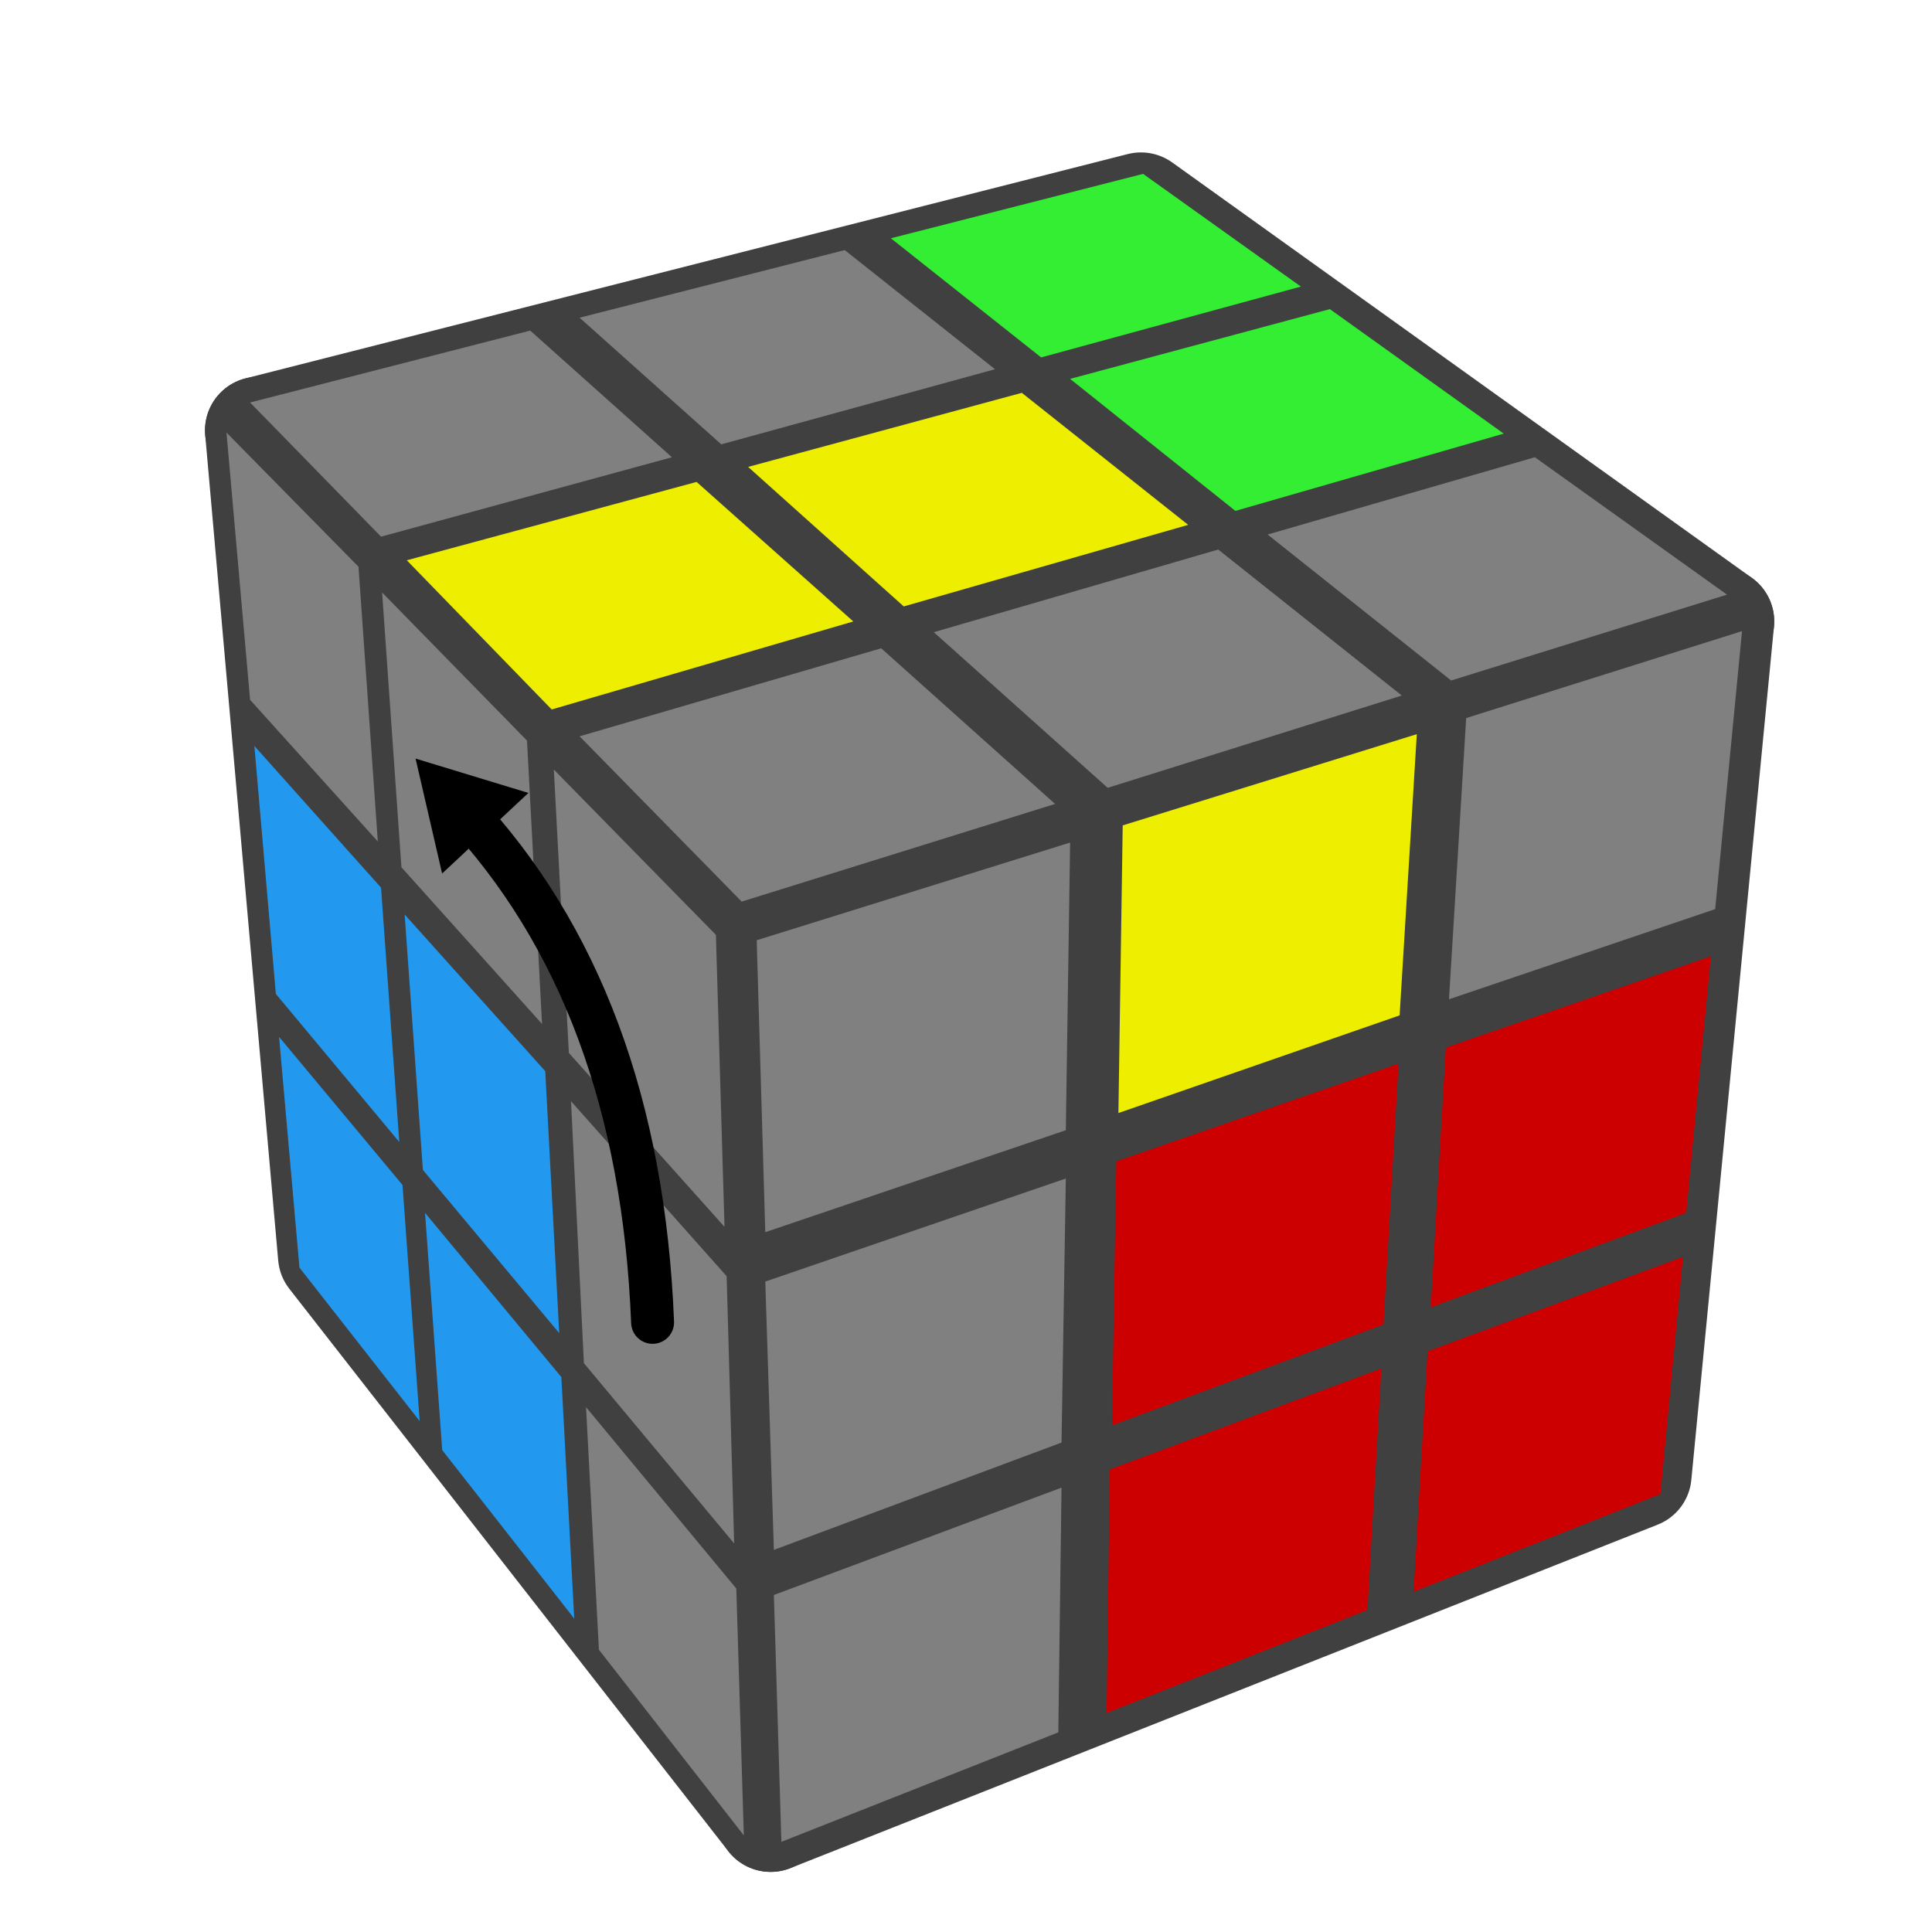
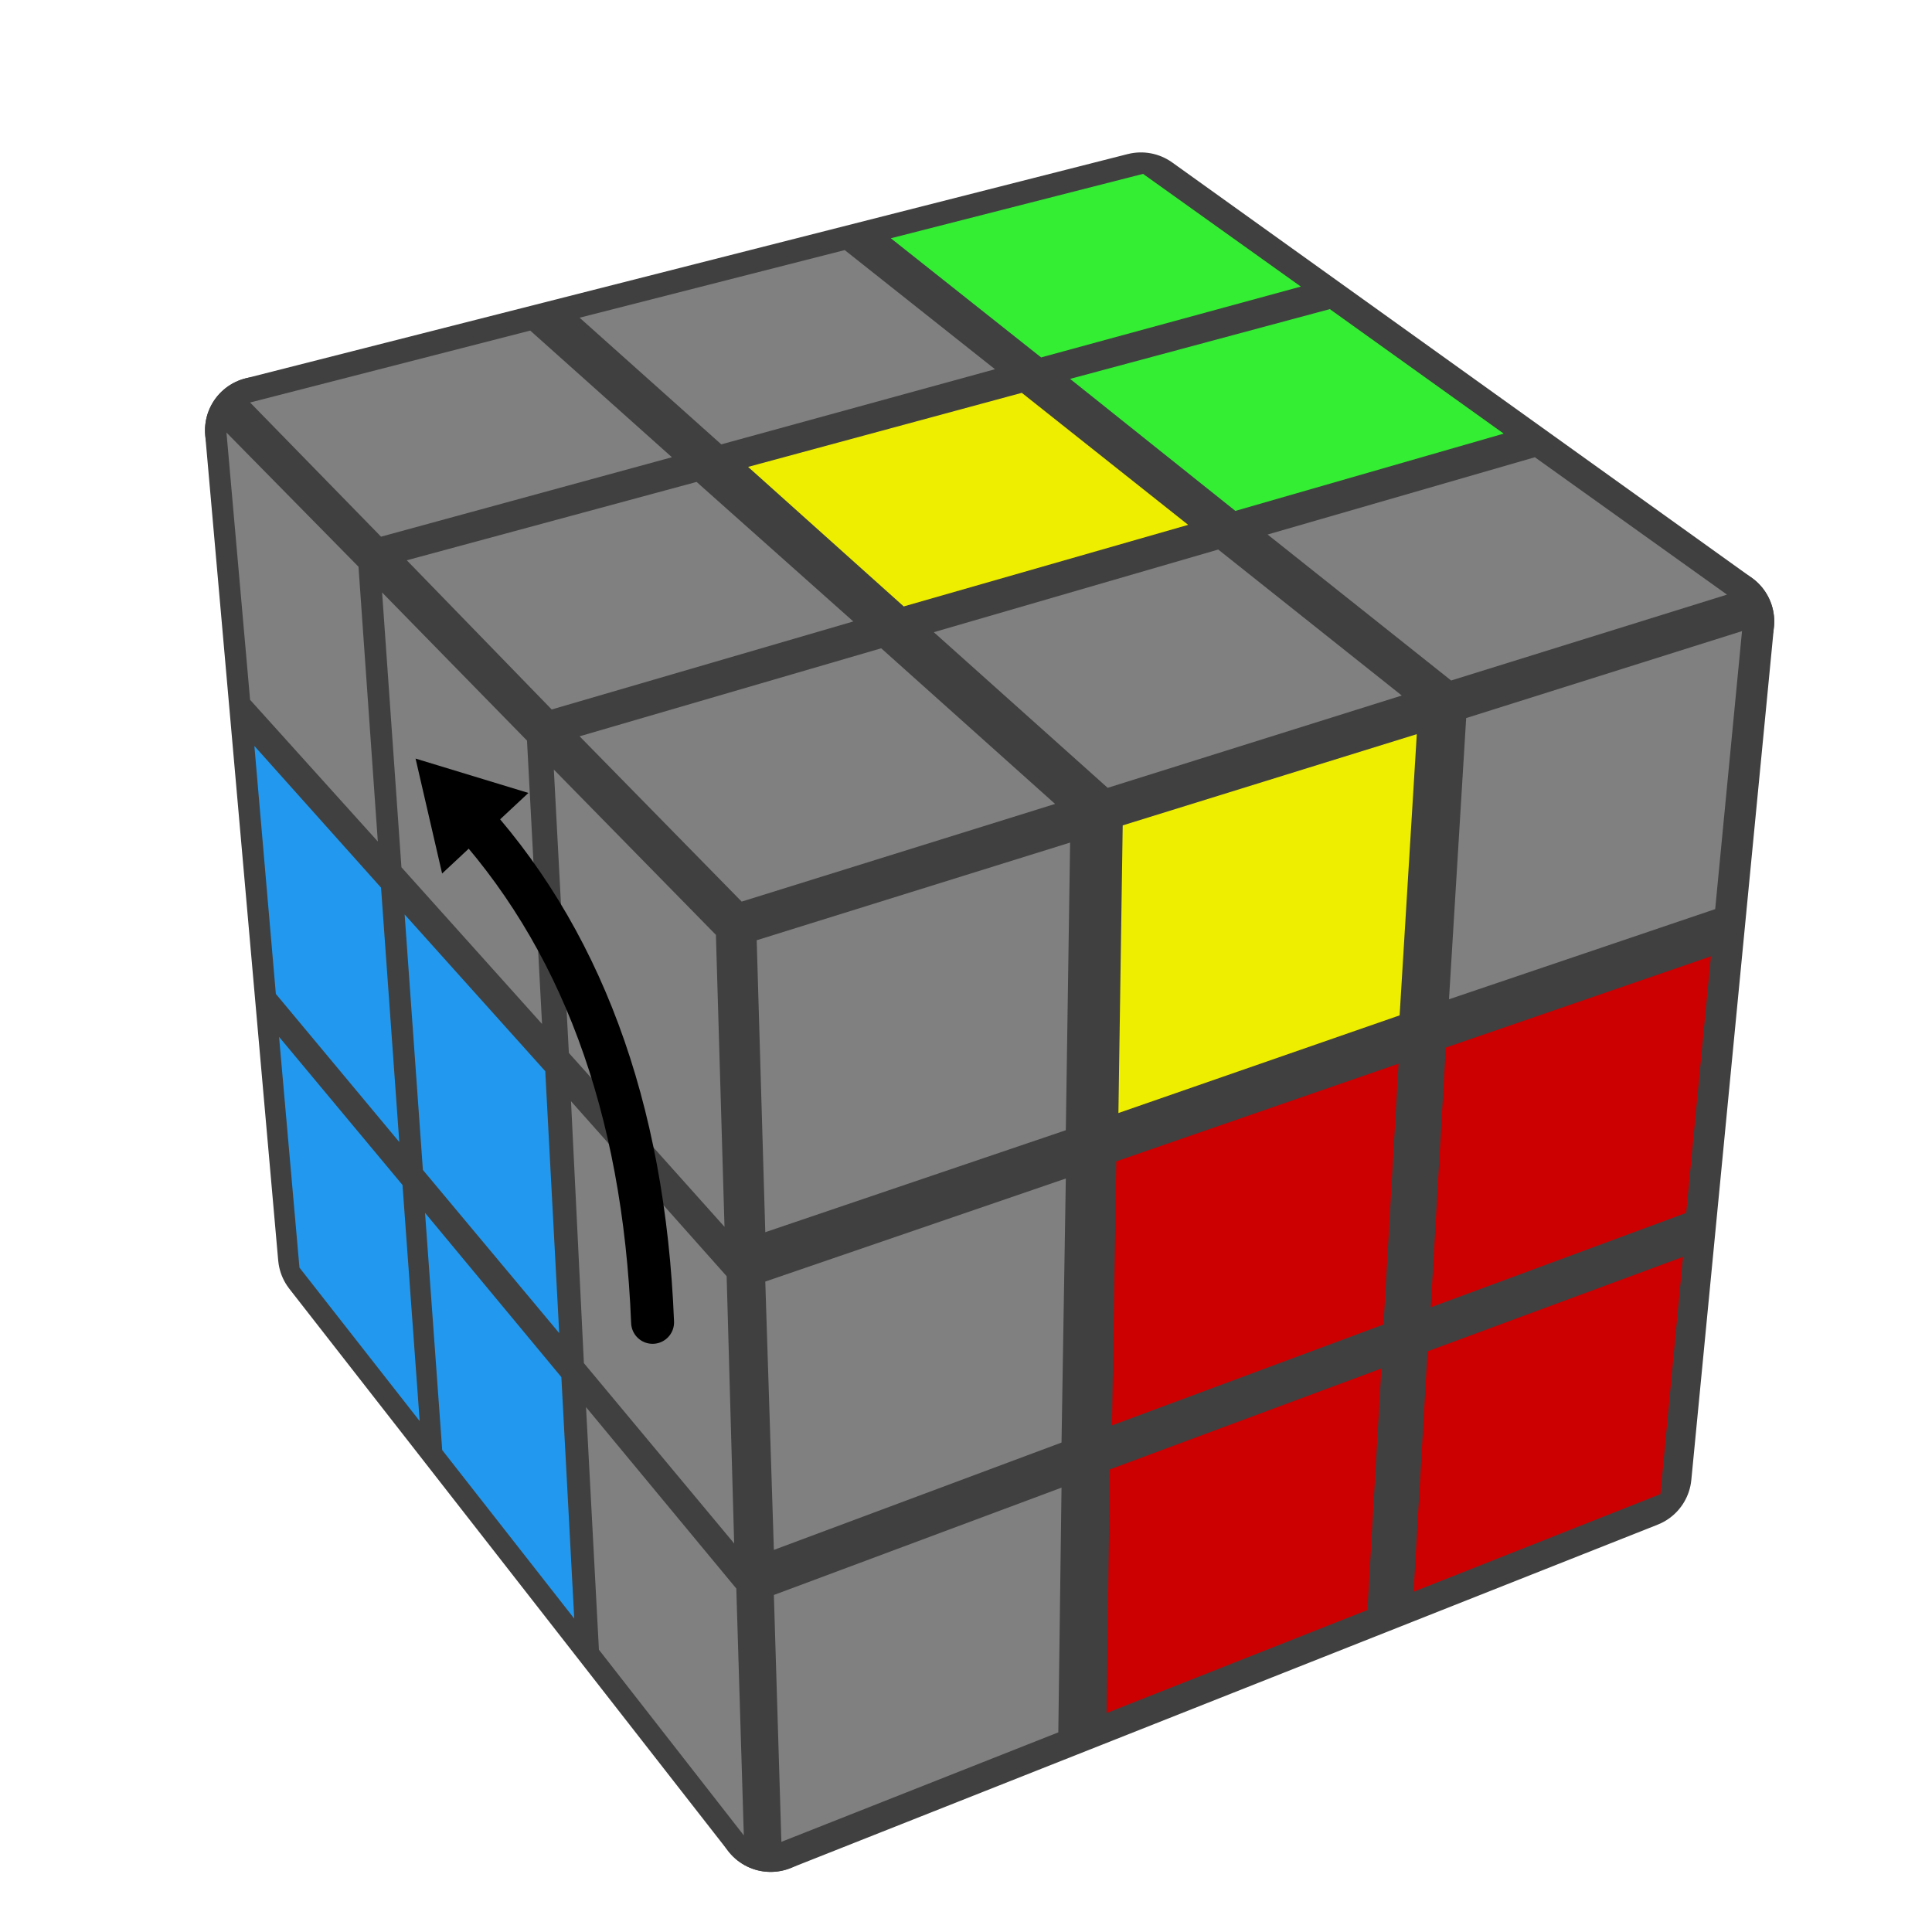
<svg xmlns="http://www.w3.org/2000/svg" version="1.1" width="640" height="640" viewBox="-0.9 -0.9 1.8 1.8">
  <g style="stroke-width:0.1;stroke-linejoin:round;opacity:1">
    <polygon fill="#404040" stroke="#404040" points="-0.659,-0.499 -0.207,-0.037 -0.182,0.794 -0.591,0.27" />
    <polygon fill="#404040" stroke="#404040" points="0.163,-0.708 0.703,-0.321 -0.207,-0.037 -0.659,-0.499" />
    <polygon fill="#404040" stroke="#404040" points="-0.207,-0.037 0.703,-0.321 0.626,0.474 -0.182,0.794" />
  </g>
  <g style="opacity:1;stroke-opacity:0.5;stroke-width:0;stroke-linejoin:round">
    <polygon fill="#808080" stroke="#404040" points="-0.689,-0.497 -0.566,-0.372 -0.548,-0.116 -0.667,-0.248" />
    <polygon fill="#808080" stroke="#404040" points="-0.544,-0.348 -0.409,-0.21 -0.395,0.054 -0.526,-0.092" />
    <polygon fill="#808080" stroke="#404040" points="-0.384,-0.183 -0.233,-0.029 -0.225,0.243 -0.37,0.081" />
    <polygon fill="#2299ee" stroke="#404040" points="-0.663,-0.205 -0.545,-0.073 -0.528,0.164 -0.643,0.026" />
    <polygon fill="#2299ee" stroke="#404040" points="-0.523,-0.048 -0.392,0.098 -0.379,0.342 -0.506,0.19" />
    <polygon fill="#808080" stroke="#404040" points="-0.368,0.126 -0.223,0.289 -0.216,0.538 -0.356,0.37" />
    <polygon fill="#2299ee" stroke="#404040" points="-0.64,0.066 -0.525,0.204 -0.509,0.424 -0.621,0.281" />
    <polygon fill="#2299ee" stroke="#404040" points="-0.504,0.23 -0.377,0.383 -0.365,0.608 -0.488,0.451" />
    <polygon fill="#808080" stroke="#404040" points="-0.354,0.411 -0.214,0.58 -0.207,0.81 -0.342,0.637" />
    <polygon fill="#33ee33" stroke="#404040" points="0.165,-0.738 0.312,-0.633 0.07,-0.567 -0.07,-0.678" />
    <polygon fill="#33ee33" stroke="#404040" points="0.339,-0.612 0.501,-0.496 0.251,-0.424 0.097,-0.547" />
    <polygon fill="#808080" stroke="#404040" points="0.53,-0.474 0.709,-0.346 0.452,-0.266 0.281,-0.402" />
    <polygon fill="#808080" stroke="#404040" points="-0.113,-0.667 0.027,-0.556 -0.228,-0.486 -0.36,-0.604" />
    <polygon fill="#eeee00" stroke="#404040" points="0.052,-0.534 0.207,-0.411 -0.058,-0.335 -0.203,-0.465" />
    <polygon fill="#808080" stroke="#404040" points="0.235,-0.388 0.406,-0.252 0.132,-0.166 -0.03,-0.311" />
    <polygon fill="#808080" stroke="#404040" points="-0.406,-0.592 -0.274,-0.474 -0.545,-0.4 -0.667,-0.525" />
-     <polygon fill="#eeee00" stroke="#404040" points="-0.251,-0.451 -0.105,-0.321 -0.386,-0.239 -0.521,-0.378" />
+     <polygon fill="#808080" stroke="#404040" points="-0.251,-0.451 -0.105,-0.321 -0.386,-0.239 -0.521,-0.378" />
    <polygon fill="#808080" stroke="#404040" points="-0.079,-0.296 0.083,-0.151 -0.209,-0.06 -0.36,-0.214" />
    <polygon fill="#808080" stroke="#404040" points="-0.195,-0.024 0.097,-0.115 0.093,0.153 -0.187,0.248" />
    <polygon fill="#eeee00" stroke="#404040" points="0.146,-0.131 0.42,-0.216 0.404,0.046 0.142,0.137" />
    <polygon fill="#808080" stroke="#404040" points="0.466,-0.231 0.723,-0.312 0.698,-0.053 0.45,0.031" />
    <polygon fill="#808080" stroke="#404040" points="-0.187,0.294 0.093,0.198 0.089,0.444 -0.179,0.544" />
    <polygon fill="#cc0000" stroke="#404040" points="0.14,0.182 0.403,0.091 0.389,0.334 0.136,0.428" />
    <polygon fill="#cc0000" stroke="#404040" points="0.447,0.076 0.694,-0.009 0.671,0.23 0.433,0.318" />
    <polygon fill="#808080" stroke="#404040" points="-0.179,0.586 0.089,0.486 0.086,0.714 -0.172,0.816" />
    <polygon fill="#cc0000" stroke="#404040" points="0.134,0.469 0.387,0.375 0.374,0.6 0.131,0.696" />
    <polygon fill="#cc0000" stroke="#404040" points="0.43,0.359 0.668,0.271 0.647,0.492 0.417,0.583" />
  </g>
  <g style="opacity:1;stroke-opacity:1;stroke-width:0.04;stroke-linecap:round">
    <path d="M -0.292,0.332 Q -0.304,0.03 -0.47,-0.147" style="fill:none;stroke:#000000;stroke-opacity:1" />
    <path transform=" translate(-0.4695137,-0.1468569) scale(0.011) rotate(226.9646)" d="M 5.77,0.0 L -2.88,5.0 L -2.88,-5.0 L 5.77,0.0 z" style="fill:#000000;stroke-width:0;stroke-linejoin:round" />
  </g>
</svg>
